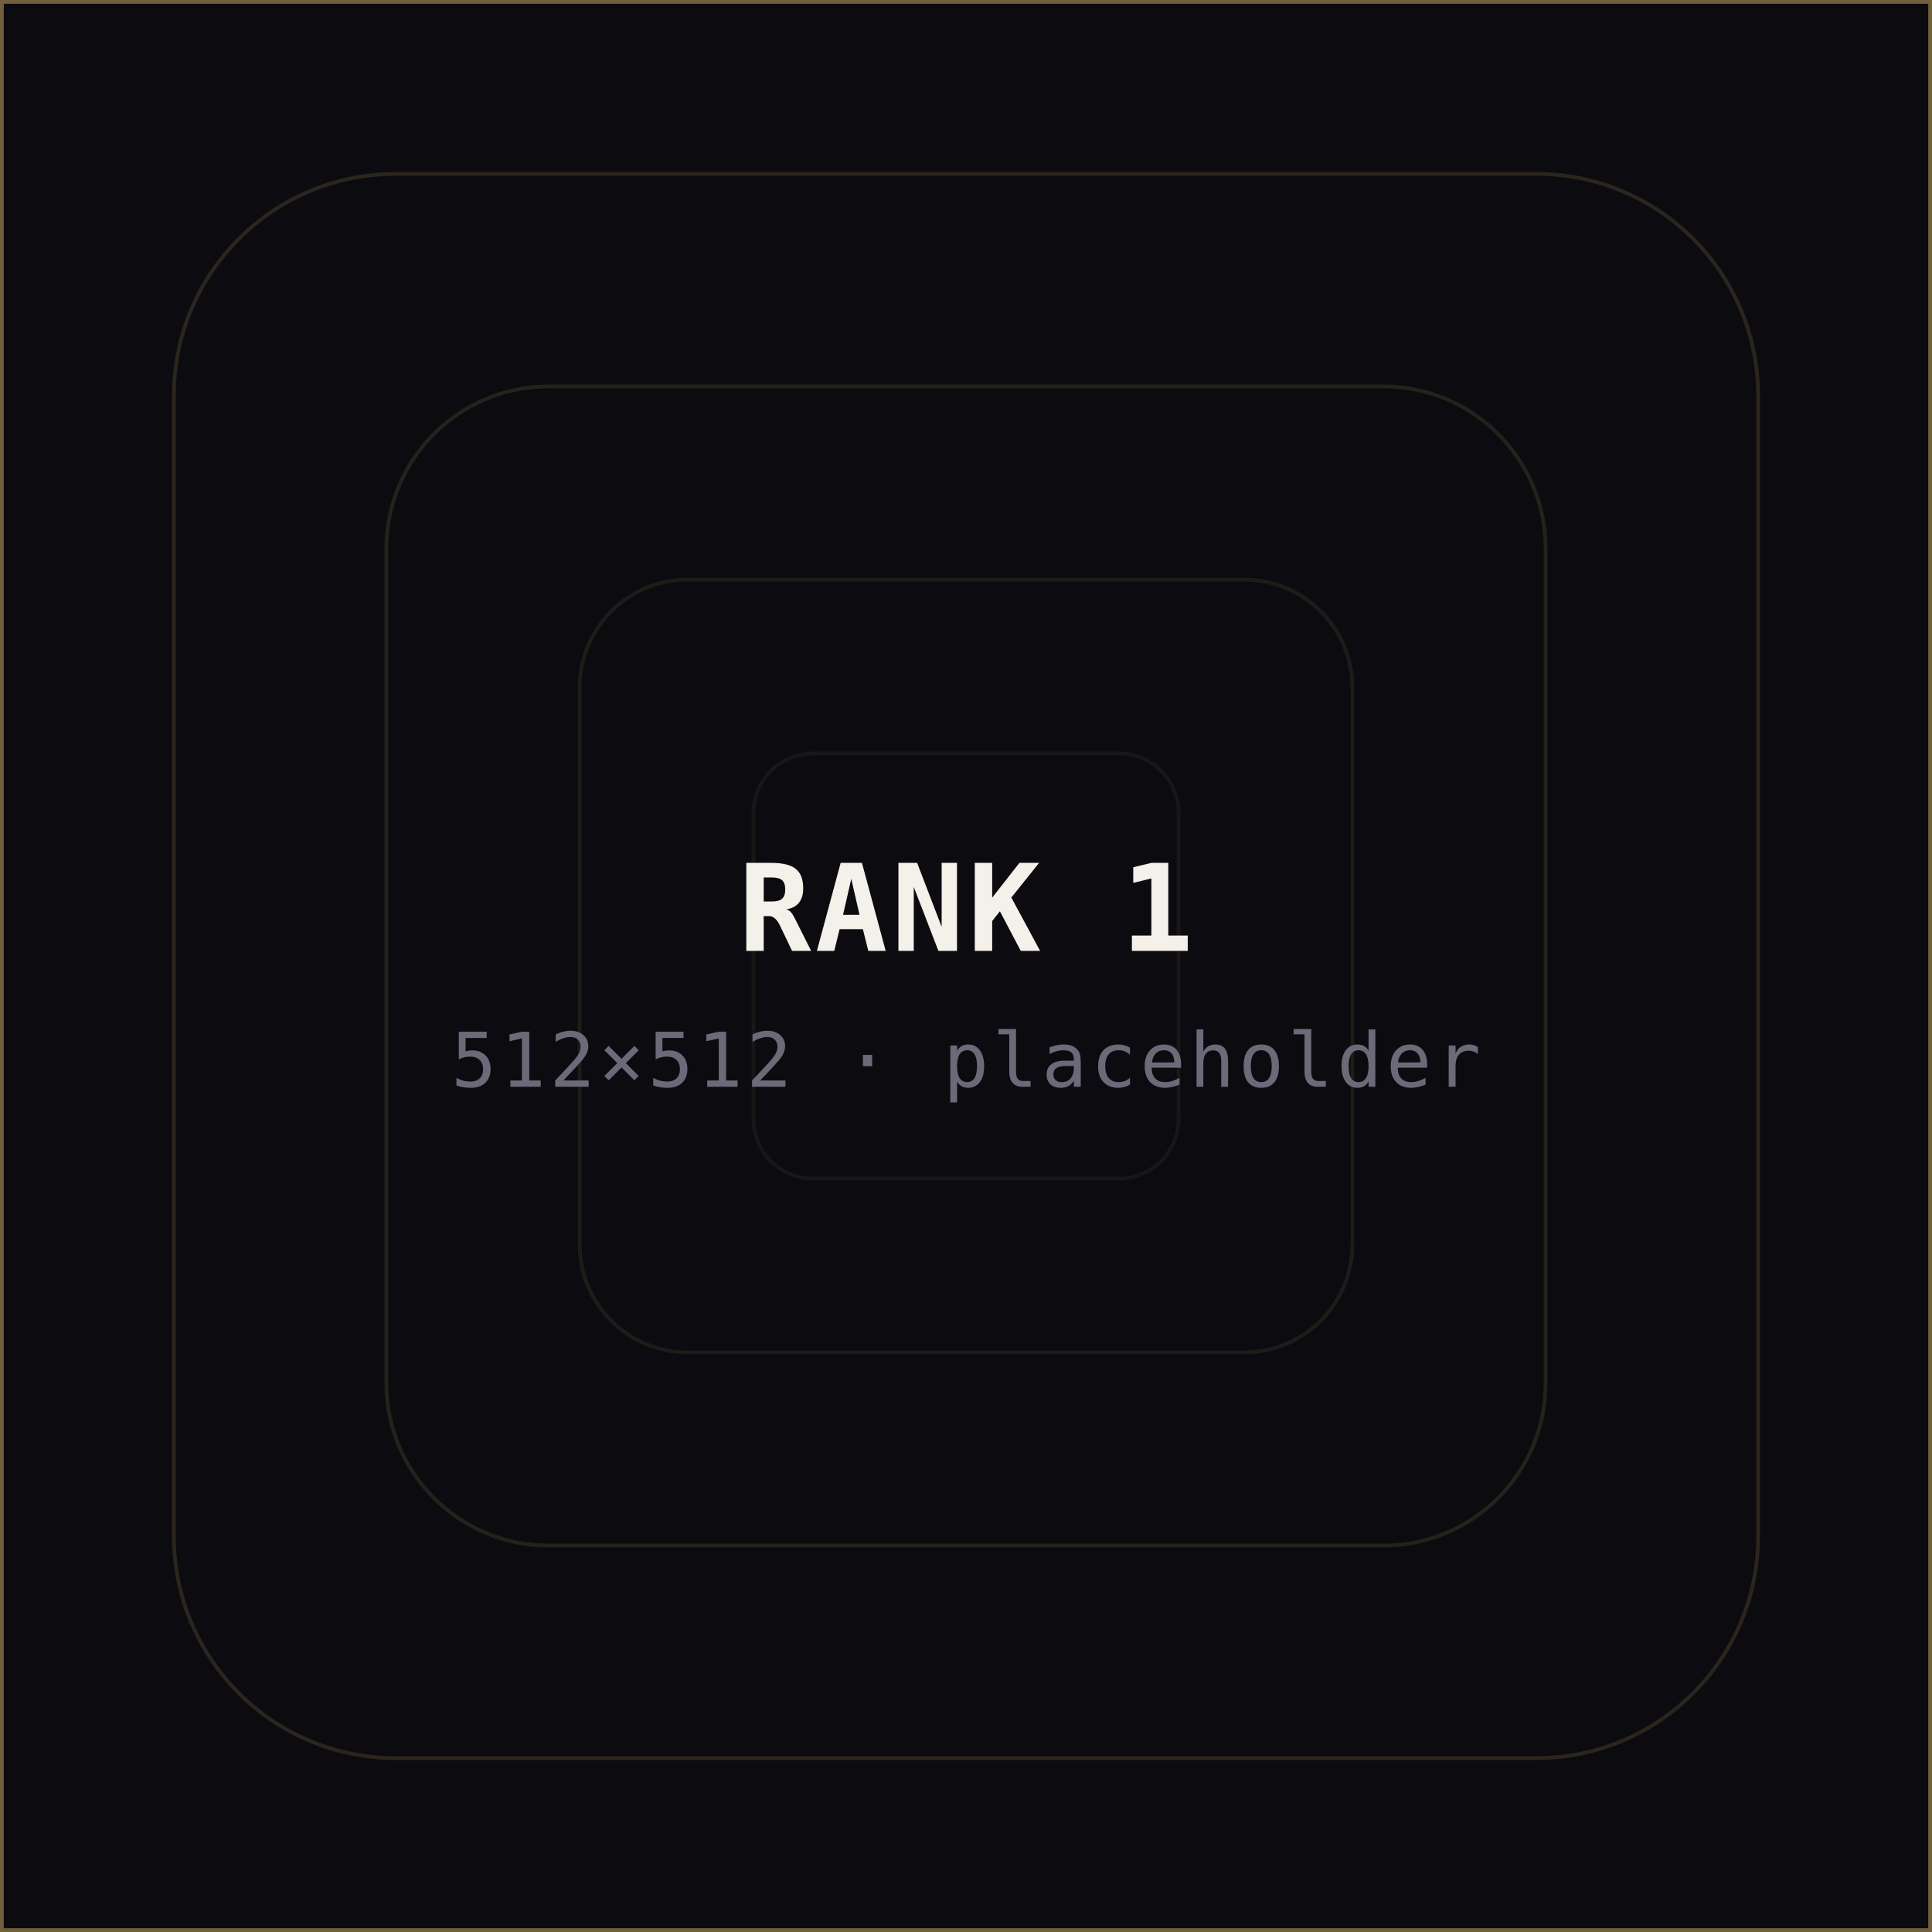
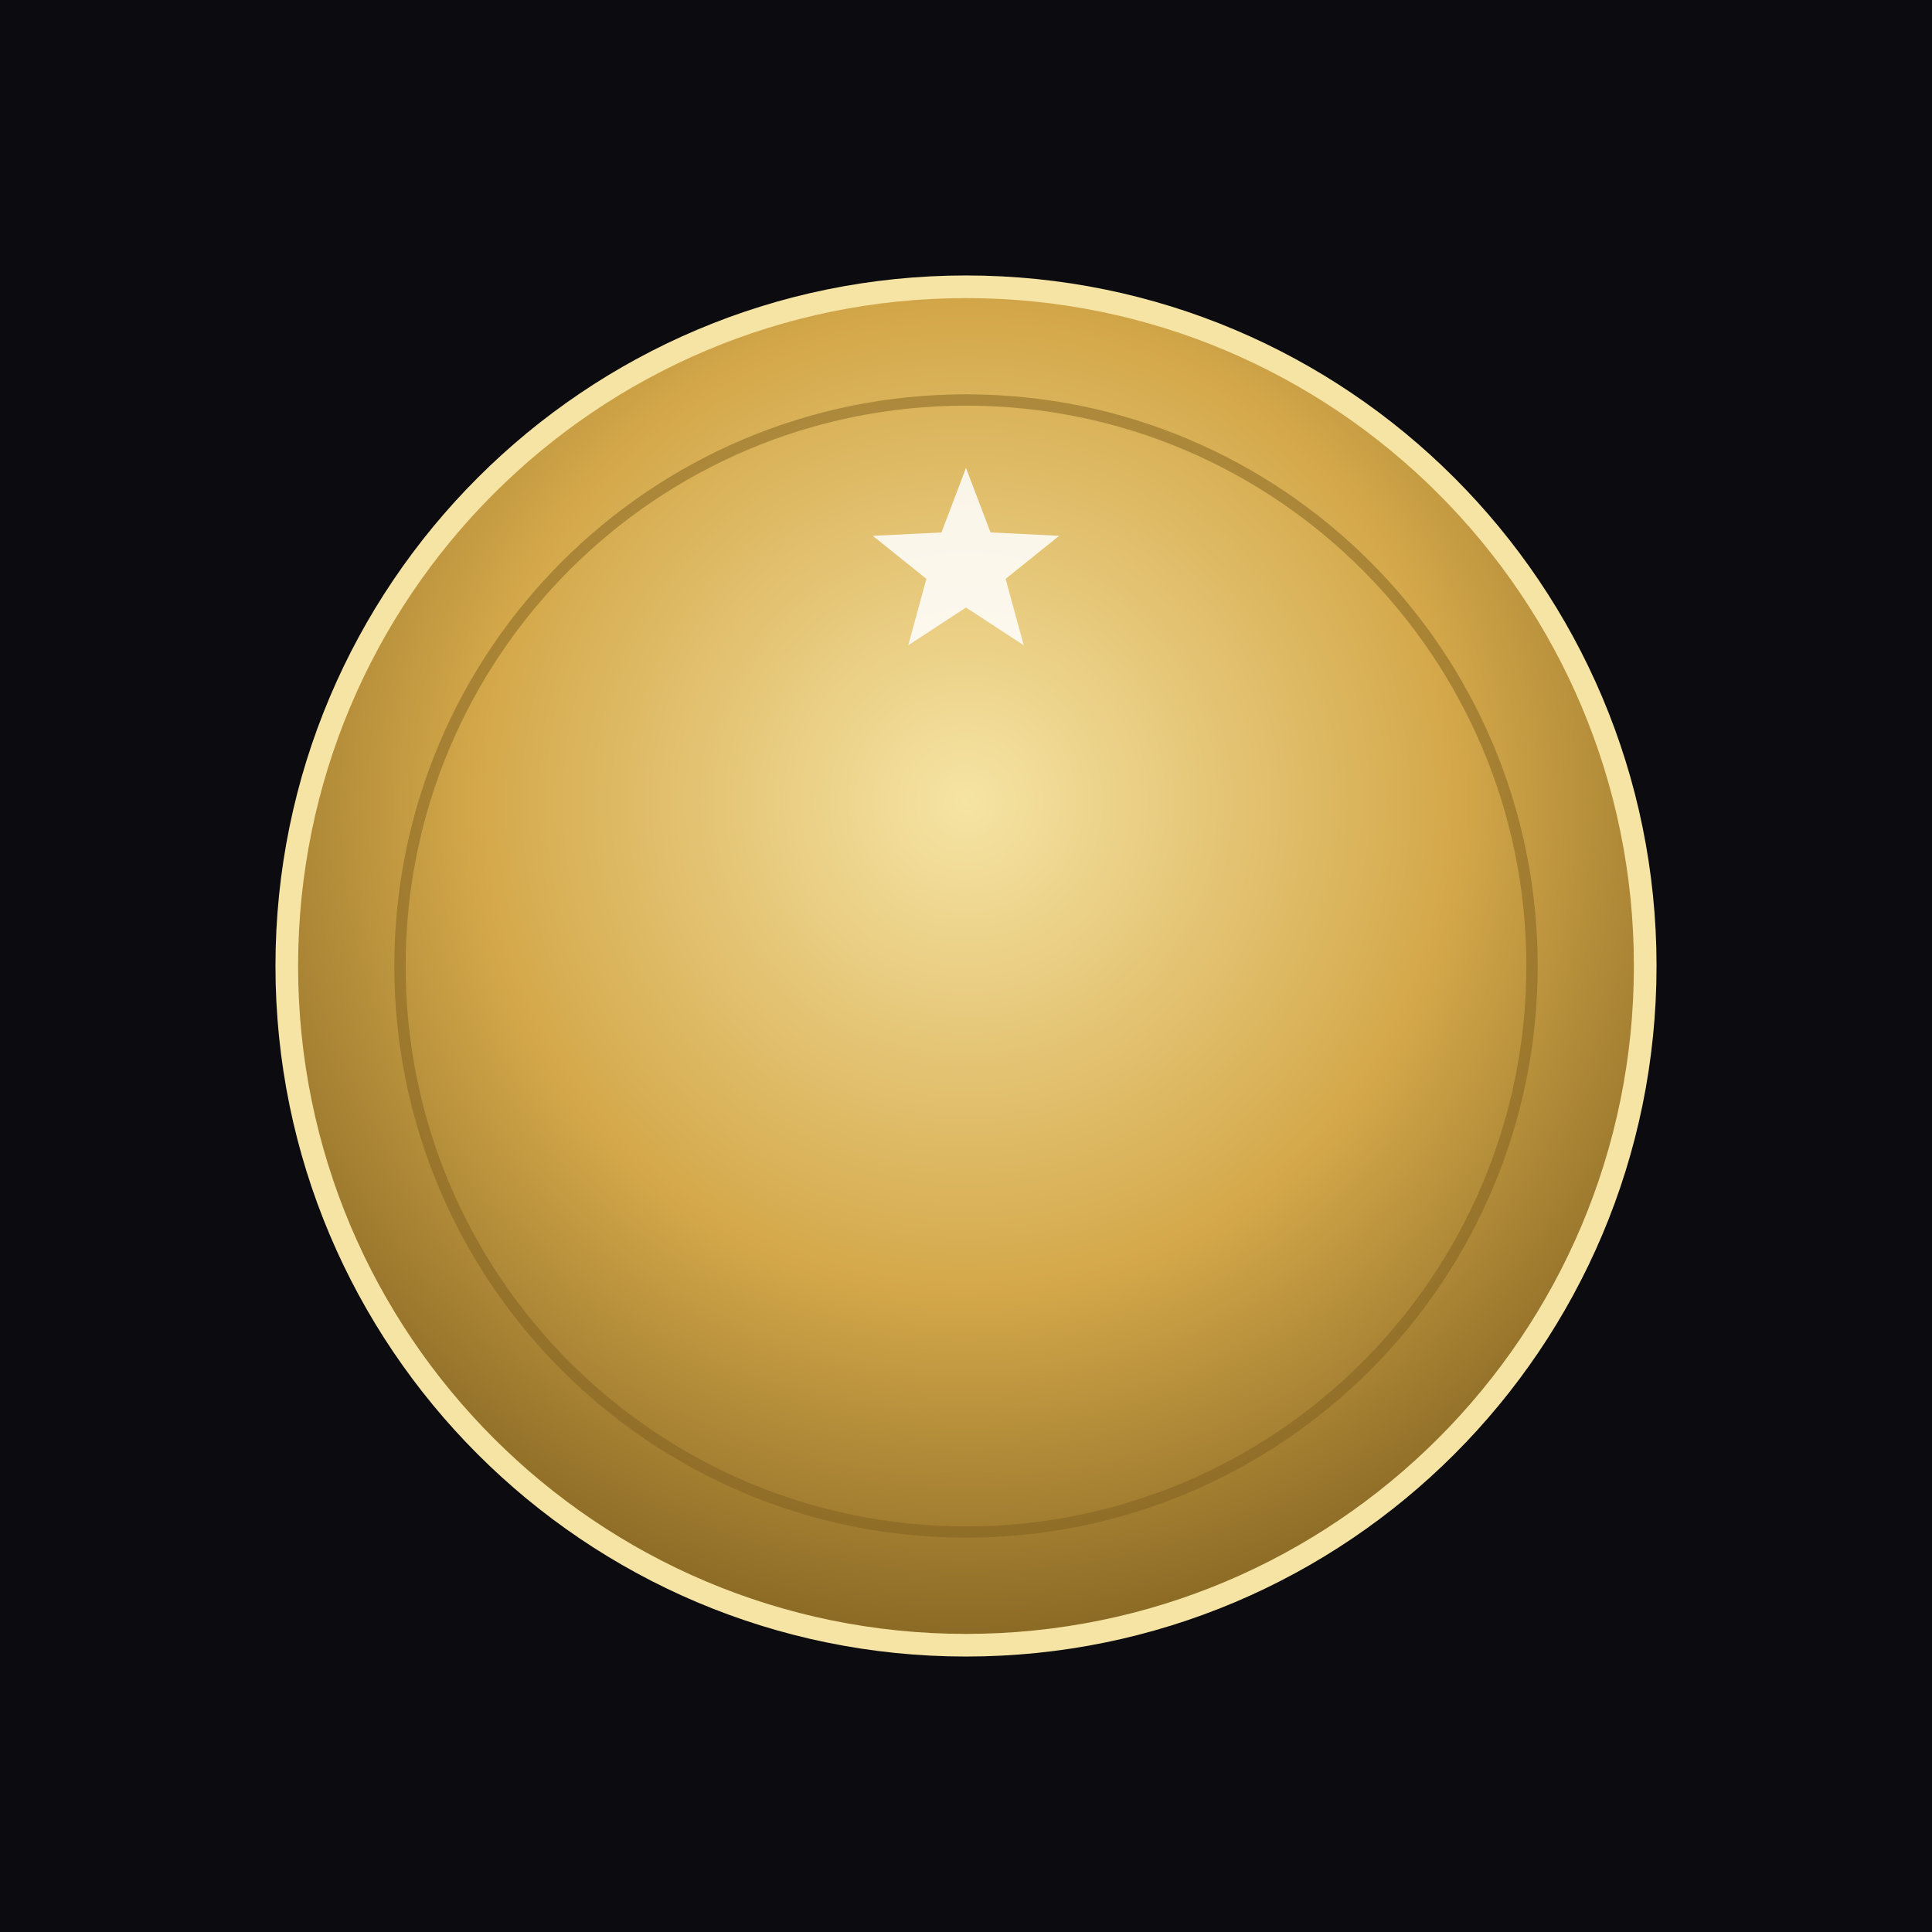
- <svg xmlns="http://www.w3.org/2000/svg" width="512" height="512" viewBox="0 0 512 512" role="img" aria-label="RANK 1 placeholder">
+ <svg xmlns="http://www.w3.org/2000/svg" width="512" height="512" viewBox="0 0 512 512" role="img" aria-label="Rank 1">
+   <defs>
+     <radialGradient id="g" cx="50%" cy="38%" r="65%">
+       <stop offset="0%" stop-color="#f6e4a4" />
+       <stop offset="55%" stop-color="#d4a84a" />
+       <stop offset="100%" stop-color="#7f601f" />
+     </radialGradient>
+   </defs>
  <rect width="512" height="512" fill="#0B0B10" />
-   <rect x="46.08" y="46.08" width="419.84" height="419.84" rx="58.778" fill="none" stroke="#D9B46A" stroke-opacity="0.16" />
-   <rect x="102.4" y="102.4" width="307.2" height="307.2" rx="43.008" fill="none" stroke="#D9B46A" stroke-opacity="0.13" />
-   <rect x="153.6" y="153.6" width="204.8" height="204.8" rx="28.672" fill="none" stroke="#D9B46A" stroke-opacity="0.1" />
-   <rect x="199.68" y="199.68" width="112.64" height="112.64" rx="15.77" fill="none" stroke="#D9B46A" stroke-opacity="0.07" />
-   <rect x="0.5" y="0.5" width="511" height="511" fill="none" stroke="#D9B46A" stroke-opacity="0.5" />
-   <text x="256" y="252" fill="#F4F1EA" font-family="monospace" font-size="32" font-weight="700" text-anchor="middle" letter-spacing="1">RANK 1</text>
-   <text x="256" y="288" fill="#6C6A78" font-family="monospace" font-size="20" text-anchor="middle" letter-spacing="1">512×512 · placeholder</text>
+   <circle cx="256" cy="256" r="180" fill="url(#g)" />
+   <circle cx="256" cy="256" r="180" fill="none" stroke="#f6e4a4" stroke-width="6" />
+   <circle cx="256" cy="256" r="150" fill="none" stroke="#7f601f" stroke-width="3" opacity="0.5" />
+   <path d="M256.0 124.0 L262.5 141.1 L280.7 142.0 L266.5 153.4 L271.3 171.0 L256.0 161.0 L240.7 171.0 L245.5 153.4 L231.3 142.0 L249.5 141.1 Z" fill="#fff" opacity="0.85" />
</svg>
